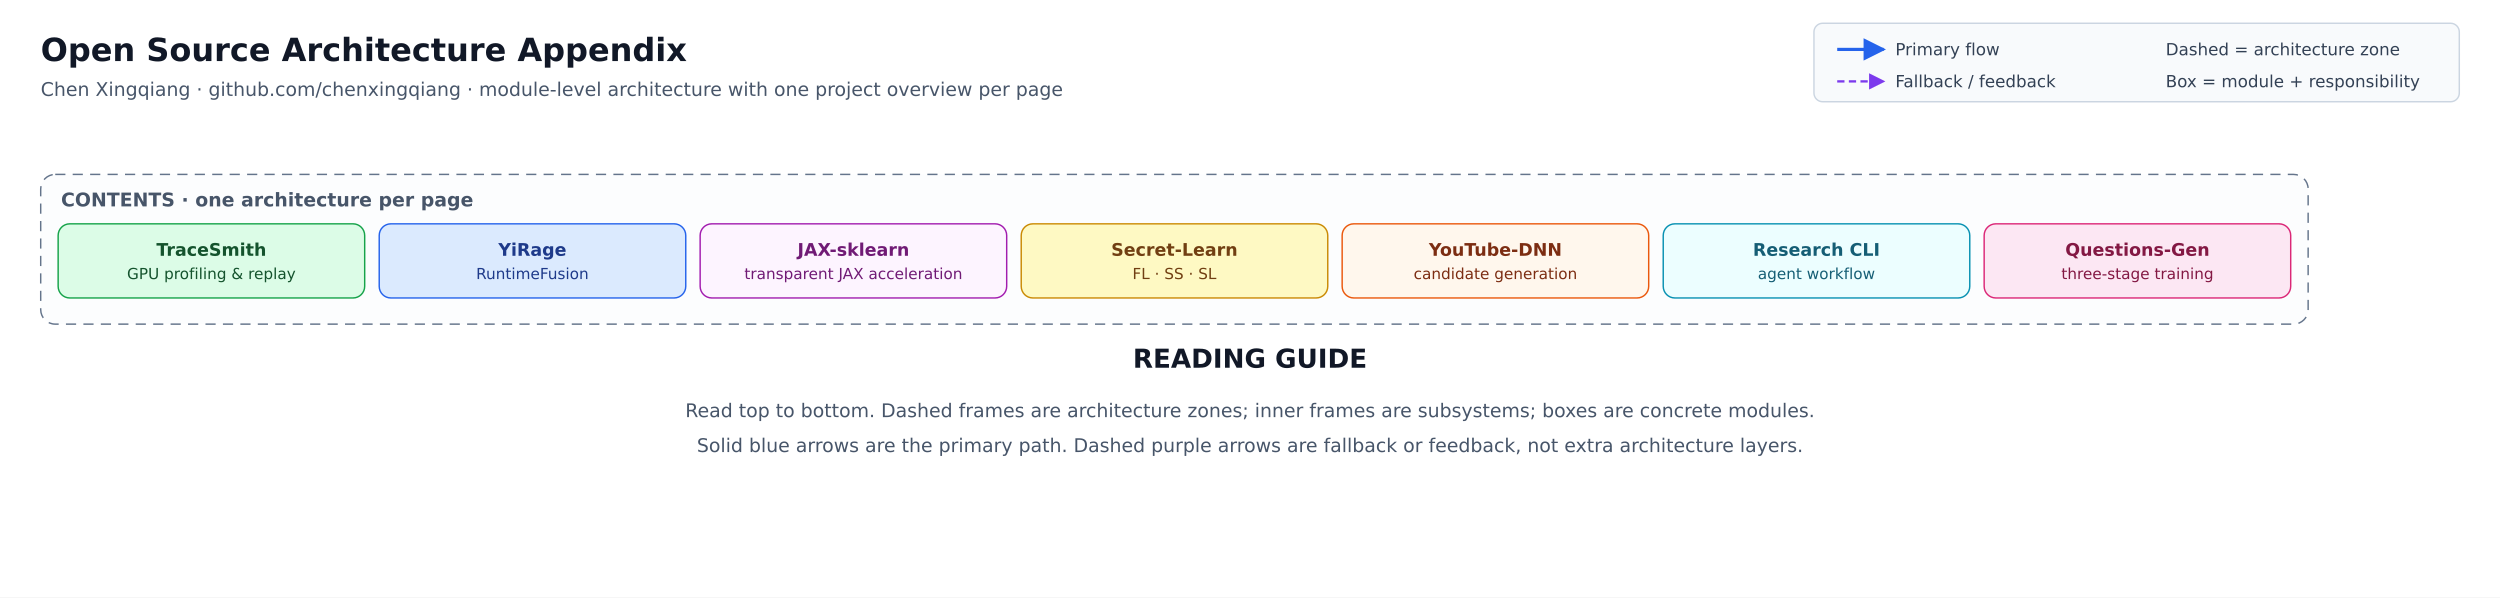
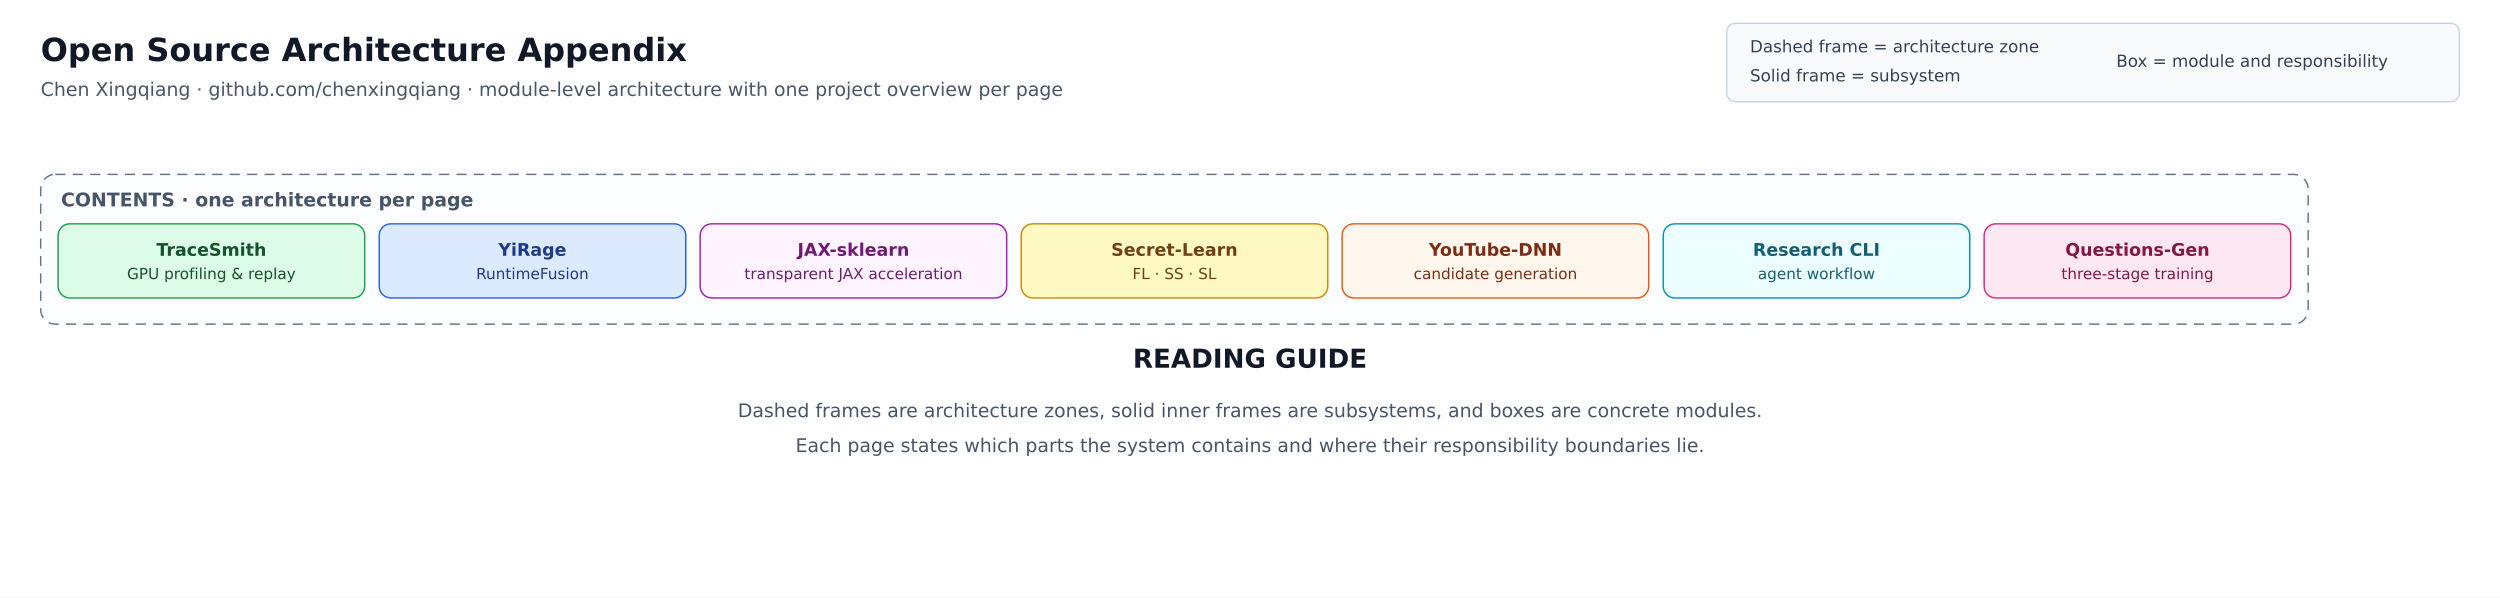
<svg xmlns="http://www.w3.org/2000/svg" viewBox="0 0 1720 411" font-family="WenQuanYi Micro Hei, DejaVu Sans, sans-serif">
-   <defs>
-     <marker id="arr" viewBox="0 0 10 10" refX="9" refY="5" markerWidth="7" markerHeight="7" orient="auto">
-       <path d="M0,0 L10,5 L0,10 z" fill="#2563eb" />
-     </marker>
-     <marker id="arrP" viewBox="0 0 10 10" refX="9" refY="5" markerWidth="7" markerHeight="7" orient="auto">
-       <path d="M0,0 L10,5 L0,10 z" fill="#7c3aed" />
-     </marker>
-   </defs>
  <rect x="0" y="0" width="1720" height="411" fill="#ffffff" />
  <text x="28" y="42" font-size="22" fill="#111827" font-weight="700" text-anchor="start">Open Source Architecture Appendix</text>
  <text x="28" y="66" font-size="13" fill="#475569" font-weight="400" text-anchor="start">Chen Xingqiang · github.com/chenxingqiang · module-level architecture with one project overview per page</text>
-   <rect x="1248" y="16" width="444" height="54" rx="6" fill="#f8fafc" stroke="#cbd5e1" />
-   <line x1="1264" y1="34" x2="1296" y2="34" stroke="#2563eb" stroke-width="2.2" marker-end="url(#arr)" />
-   <text x="1304" y="38" font-size="11.5" fill="#334155" font-weight="400" text-anchor="start">Primary flow</text>
-   <line x1="1264" y1="56" x2="1296" y2="56" stroke="#7c3aed" stroke-width="1.6" stroke-dasharray="5,3" marker-end="url(#arrP)" />
-   <text x="1304" y="60" font-size="11.5" fill="#334155" font-weight="400" text-anchor="start">Fallback / feedback</text>
-   <text x="1490" y="38" font-size="11.5" fill="#334155" font-weight="400" text-anchor="start">Dashed = architecture zone</text>
-   <text x="1490" y="60" font-size="11.5" fill="#334155" font-weight="400" text-anchor="start">Box = module + responsibility</text>
+   <rect x="1188" y="16" width="504" height="54" rx="6" fill="#f8fafc" stroke="#cbd5e1" />
+   <text x="1204" y="36" font-size="11.5" fill="#334155" font-weight="400" text-anchor="start">Dashed frame = architecture zone</text>
+   <text x="1204" y="56" font-size="11.5" fill="#334155" font-weight="400" text-anchor="start">Solid frame = subsystem</text>
+   <text x="1456" y="46" font-size="11.5" fill="#334155" font-weight="400" text-anchor="start">Box = module and responsibility</text>
  <rect x="28" y="120" width="1560" height="103" rx="10" fill="#f8fafc" fill-opacity="0.38" stroke="#64748b" stroke-dasharray="7,5" />
  <text x="42" y="142" font-size="13" fill="#475569" font-weight="700" text-anchor="start">CONTENTS · one architecture per page</text>
  <rect x="40.0" y="154.0" width="210.9" height="51.0" rx="8" fill="#dcfce7" stroke="#16a34a" />
  <text x="145.429" y="176.0" font-size="12" fill="#14532d" font-weight="700" text-anchor="middle">TraceSmith</text>
  <text x="145.429" y="192.0" font-size="10.5" fill="#14532d" font-weight="400" text-anchor="middle">GPU profiling &amp; replay</text>
  <rect x="260.9" y="154.0" width="210.9" height="51.0" rx="8" fill="#dbeafe" stroke="#2563eb" />
  <text x="366.286" y="176.0" font-size="12" fill="#1e3a8a" font-weight="700" text-anchor="middle">YiRage</text>
  <text x="366.286" y="192.0" font-size="10.5" fill="#1e3a8a" font-weight="400" text-anchor="middle">RuntimeFusion</text>
  <rect x="481.7" y="154.0" width="210.9" height="51.0" rx="8" fill="#fdf4ff" stroke="#a21caf" />
  <text x="587.143" y="176.0" font-size="12" fill="#701a75" font-weight="700" text-anchor="middle">JAX-sklearn</text>
  <text x="587.143" y="192.0" font-size="10.5" fill="#701a75" font-weight="400" text-anchor="middle">transparent JAX acceleration</text>
  <rect x="702.6" y="154.0" width="210.9" height="51.0" rx="8" fill="#fef9c3" stroke="#ca8a04" />
  <text x="808.0" y="176.0" font-size="12" fill="#713f12" font-weight="700" text-anchor="middle">Secret-Learn</text>
  <text x="808.0" y="192.0" font-size="10.5" fill="#713f12" font-weight="400" text-anchor="middle">FL · SS · SL</text>
  <rect x="923.4" y="154.0" width="210.9" height="51.0" rx="8" fill="#fff7ed" stroke="#ea580c" />
  <text x="1028.857" y="176.0" font-size="12" fill="#7c2d12" font-weight="700" text-anchor="middle">YouTube-DNN</text>
  <text x="1028.857" y="192.0" font-size="10.5" fill="#7c2d12" font-weight="400" text-anchor="middle">candidate generation</text>
  <rect x="1144.3" y="154.0" width="210.9" height="51.0" rx="8" fill="#ecfeff" stroke="#0891b2" />
  <text x="1249.714" y="176.0" font-size="12" fill="#155e75" font-weight="700" text-anchor="middle">Research CLI</text>
  <text x="1249.714" y="192.0" font-size="10.5" fill="#155e75" font-weight="400" text-anchor="middle">agent workflow</text>
  <rect x="1365.1" y="154.0" width="210.9" height="51.0" rx="8" fill="#fce7f3" stroke="#db2777" />
  <text x="1470.571" y="176.0" font-size="12" fill="#831843" font-weight="700" text-anchor="middle">Questions-Gen</text>
  <text x="1470.571" y="192.0" font-size="10.5" fill="#831843" font-weight="400" text-anchor="middle">three-stage training</text>
  <text x="860.0" y="253" font-size="18" fill="#111827" font-weight="700" text-anchor="middle">READING GUIDE</text>
-   <text x="860.0" y="287" font-size="13" fill="#475569" font-weight="400" text-anchor="middle">Read top to bottom. Dashed frames are architecture zones; inner frames are subsystems; boxes are concrete modules.</text>
-   <text x="860.0" y="311" font-size="13" fill="#475569" font-weight="400" text-anchor="middle">Solid blue arrows are the primary path. Dashed purple arrows are fallback or feedback, not extra architecture layers.</text>
+   <text x="860.0" y="287" font-size="13" fill="#475569" font-weight="400" text-anchor="middle">Dashed frames are architecture zones, solid inner frames are subsystems, and boxes are concrete modules.</text>
+   <text x="860.0" y="311" font-size="13" fill="#475569" font-weight="400" text-anchor="middle">Each page states which parts the system contains and where their responsibility boundaries lie.</text>
</svg>
